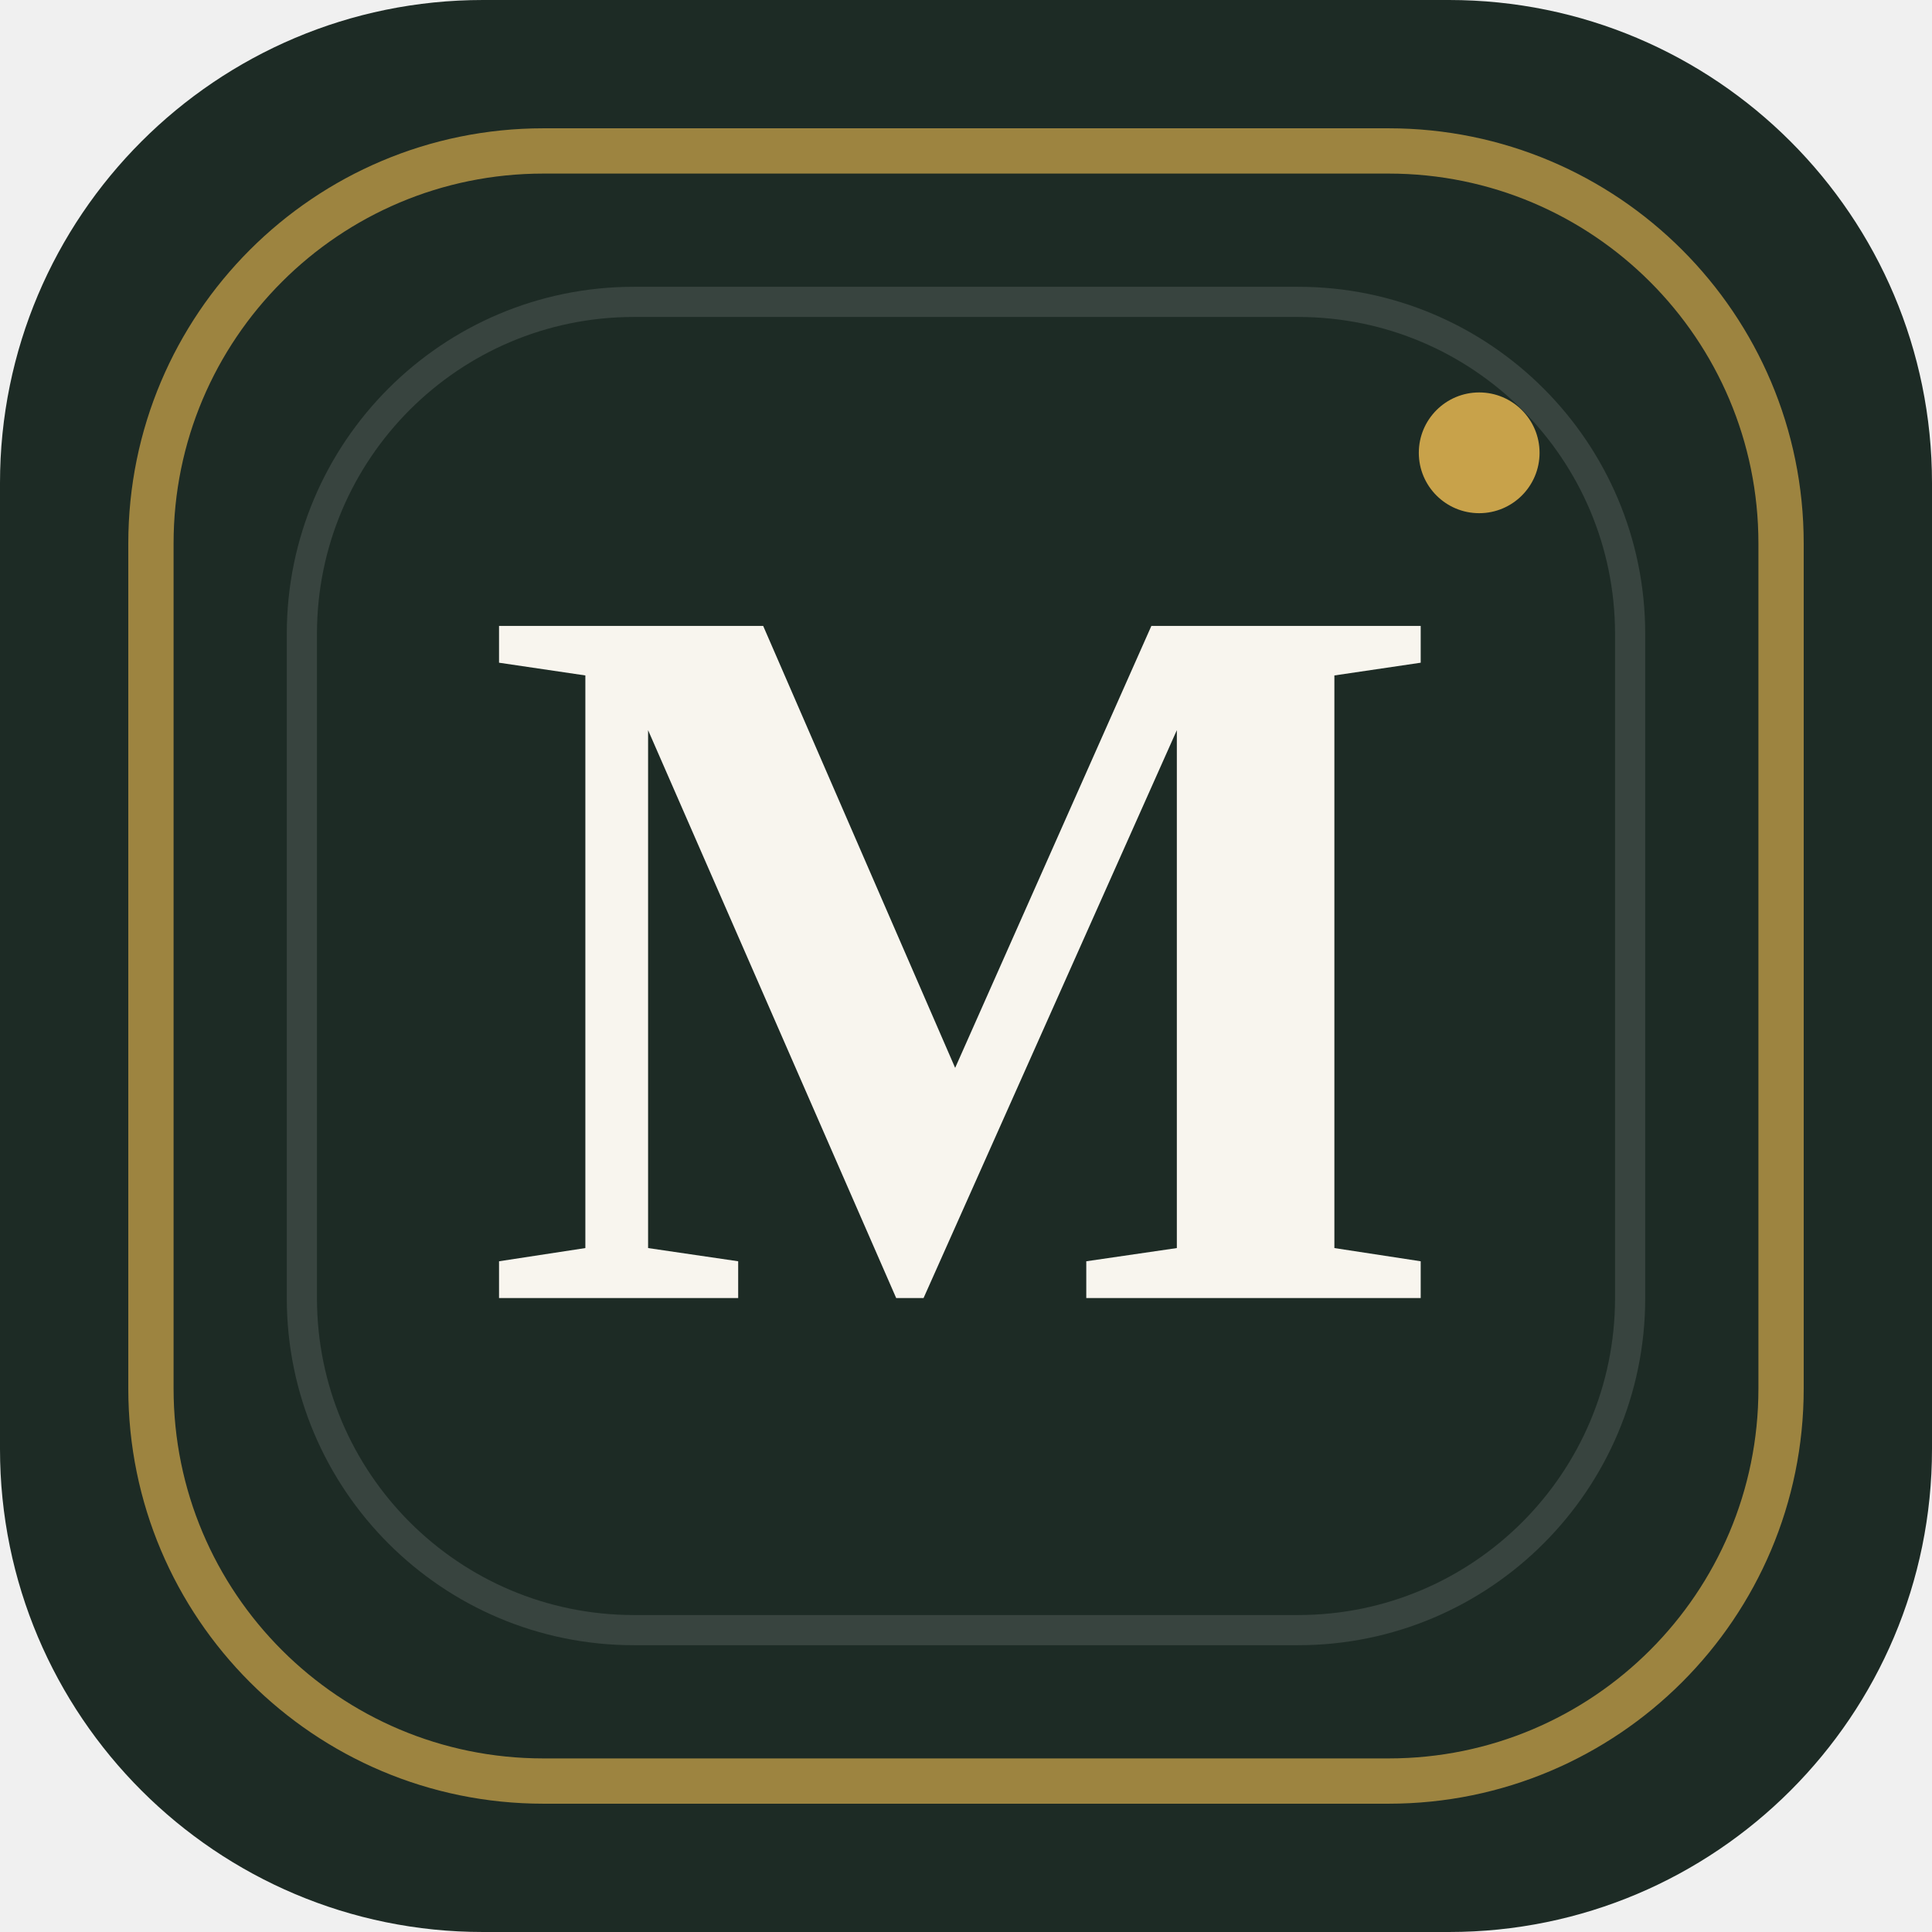
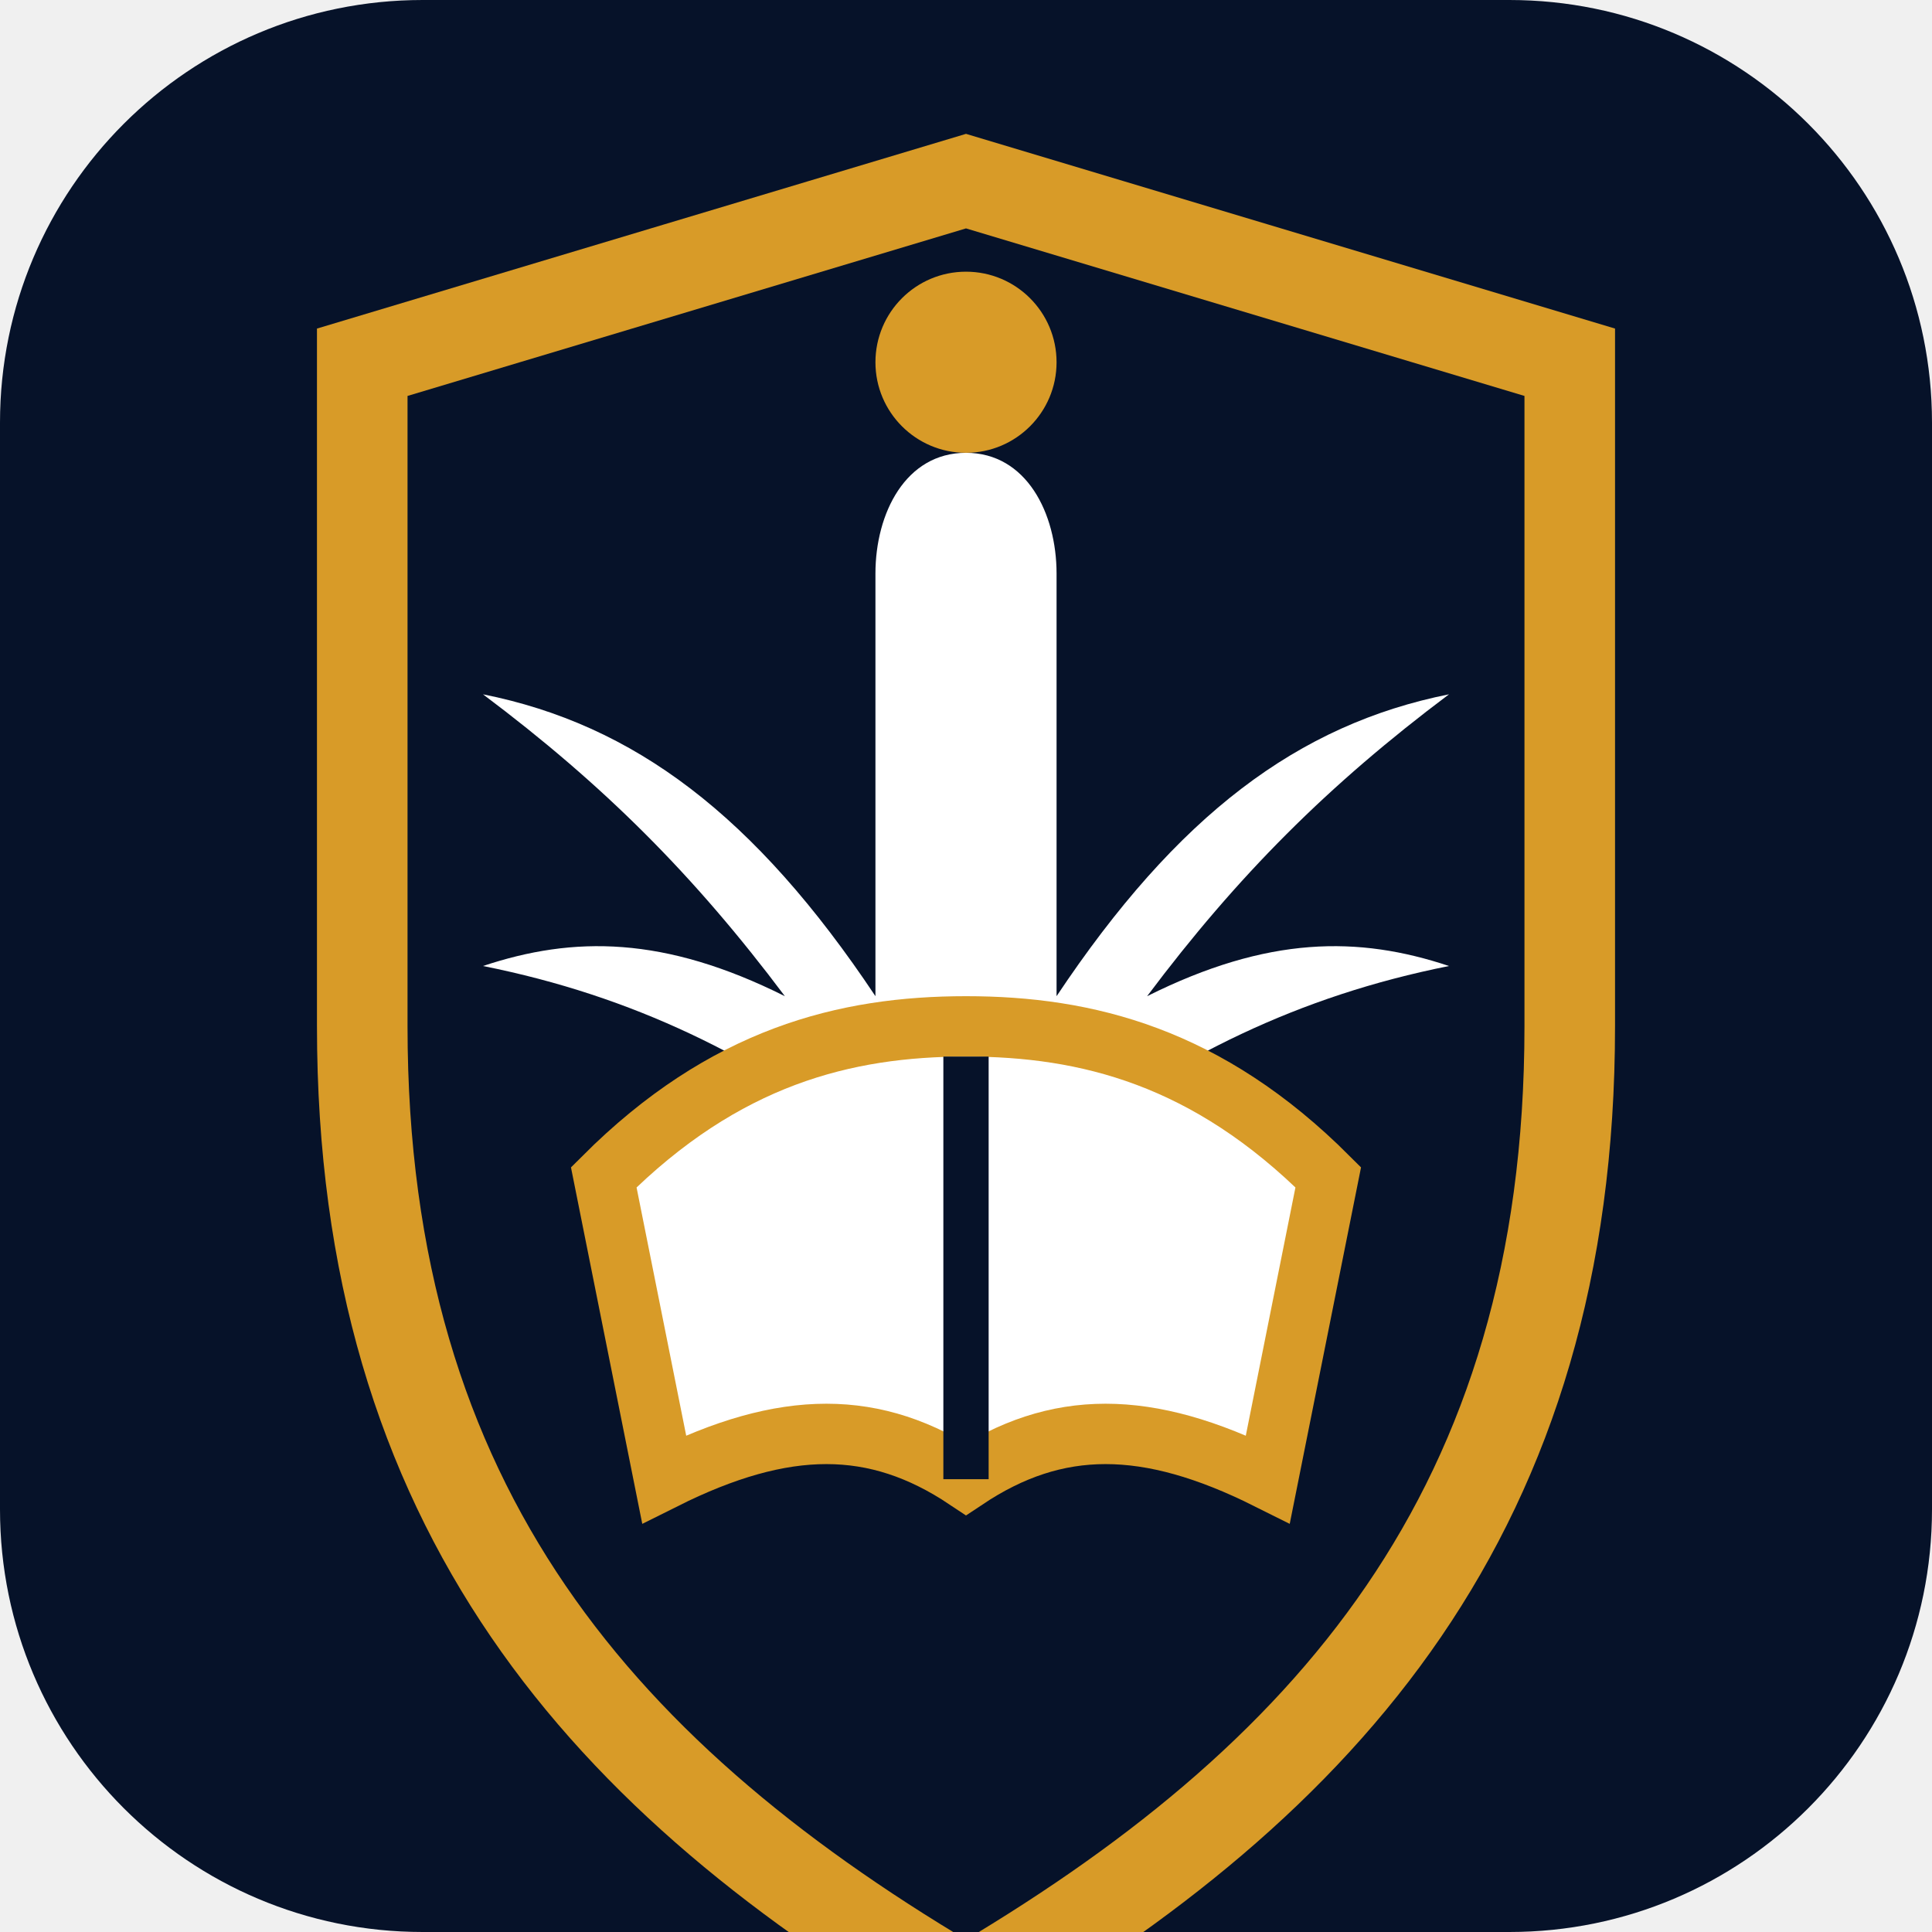
<svg xmlns="http://www.w3.org/2000/svg" viewBox="0 0 64 64" role="img" aria-labelledby="title desc">
-   <rect width="64" height="64" rx="16" fill="#1d2b25" />
-   <rect x="5" y="5" width="54" height="54" rx="13" fill="none" stroke="#c8a24a" stroke-width="1.5" opacity=".75" />
-   <rect x="10" y="10" width="44" height="44" rx="11" fill="none" stroke="#ffffff" stroke-width="1" opacity=".12" />
-   <text x="32" y="43" text-anchor="middle" font-family="Georgia, 'Times New Roman', serif" font-size="34" font-weight="700" fill="#f8f5ee">M</text>
-   <circle cx="49" cy="15" r="2" fill="#c8a24a" />
+   <rect width="64" height="64" rx="14" fill="#061229" />
+   <path d="M32 6 52 12v22c0 16-8 25-20 32C20 59 12 50 12 34V12Z" fill="#061229" stroke="#D89B28" stroke-width="3" />
+   <path d="M32 15c-2 0-3 2-3 4v14c-4-6-8-9-13-10 4 3 7 6 10 10-4-2-7-2-10-1 5 1 9 3 13 6v5h6v-5c4-3 8-5 13-6-3-1-6-1-10 1 3-4 6-7 10-10-5 1-9 4-13 10V19c0-2-1-4-3-4Z" fill="white" />
+   <circle cx="32" cy="12" r="3" fill="#D89B28" />
+   <path d="M20 39c4-4 8-5 12-5s8 1 12 5l-2 10c-4-2-7-2-10 0-3-2-6-2-10 0Z" fill="white" stroke="#D89B28" stroke-width="2" />
+   <path d="M32 35v14" stroke="#061229" stroke-width="1.5" />
</svg>
